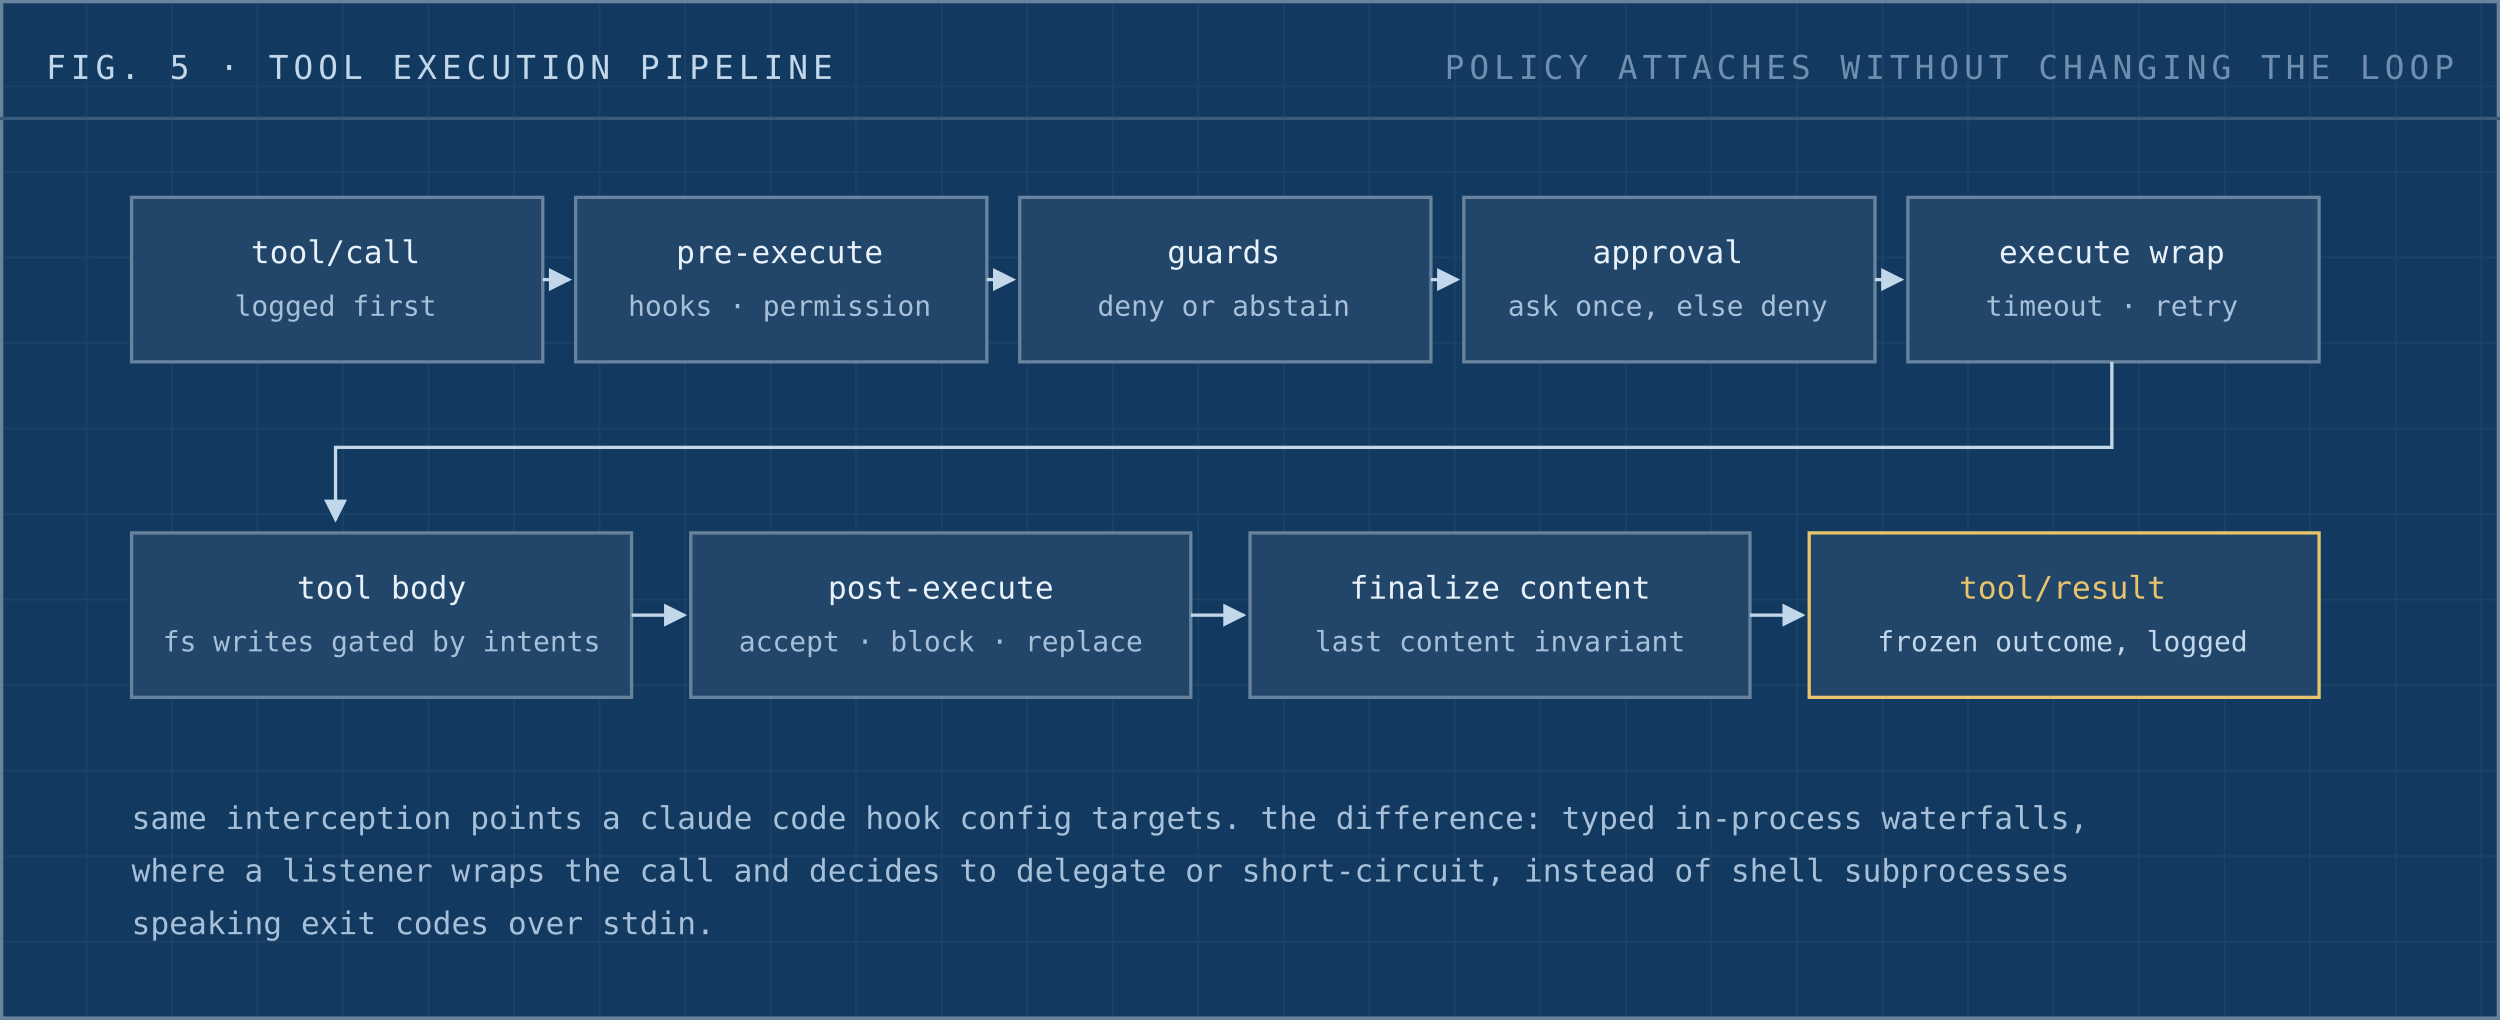
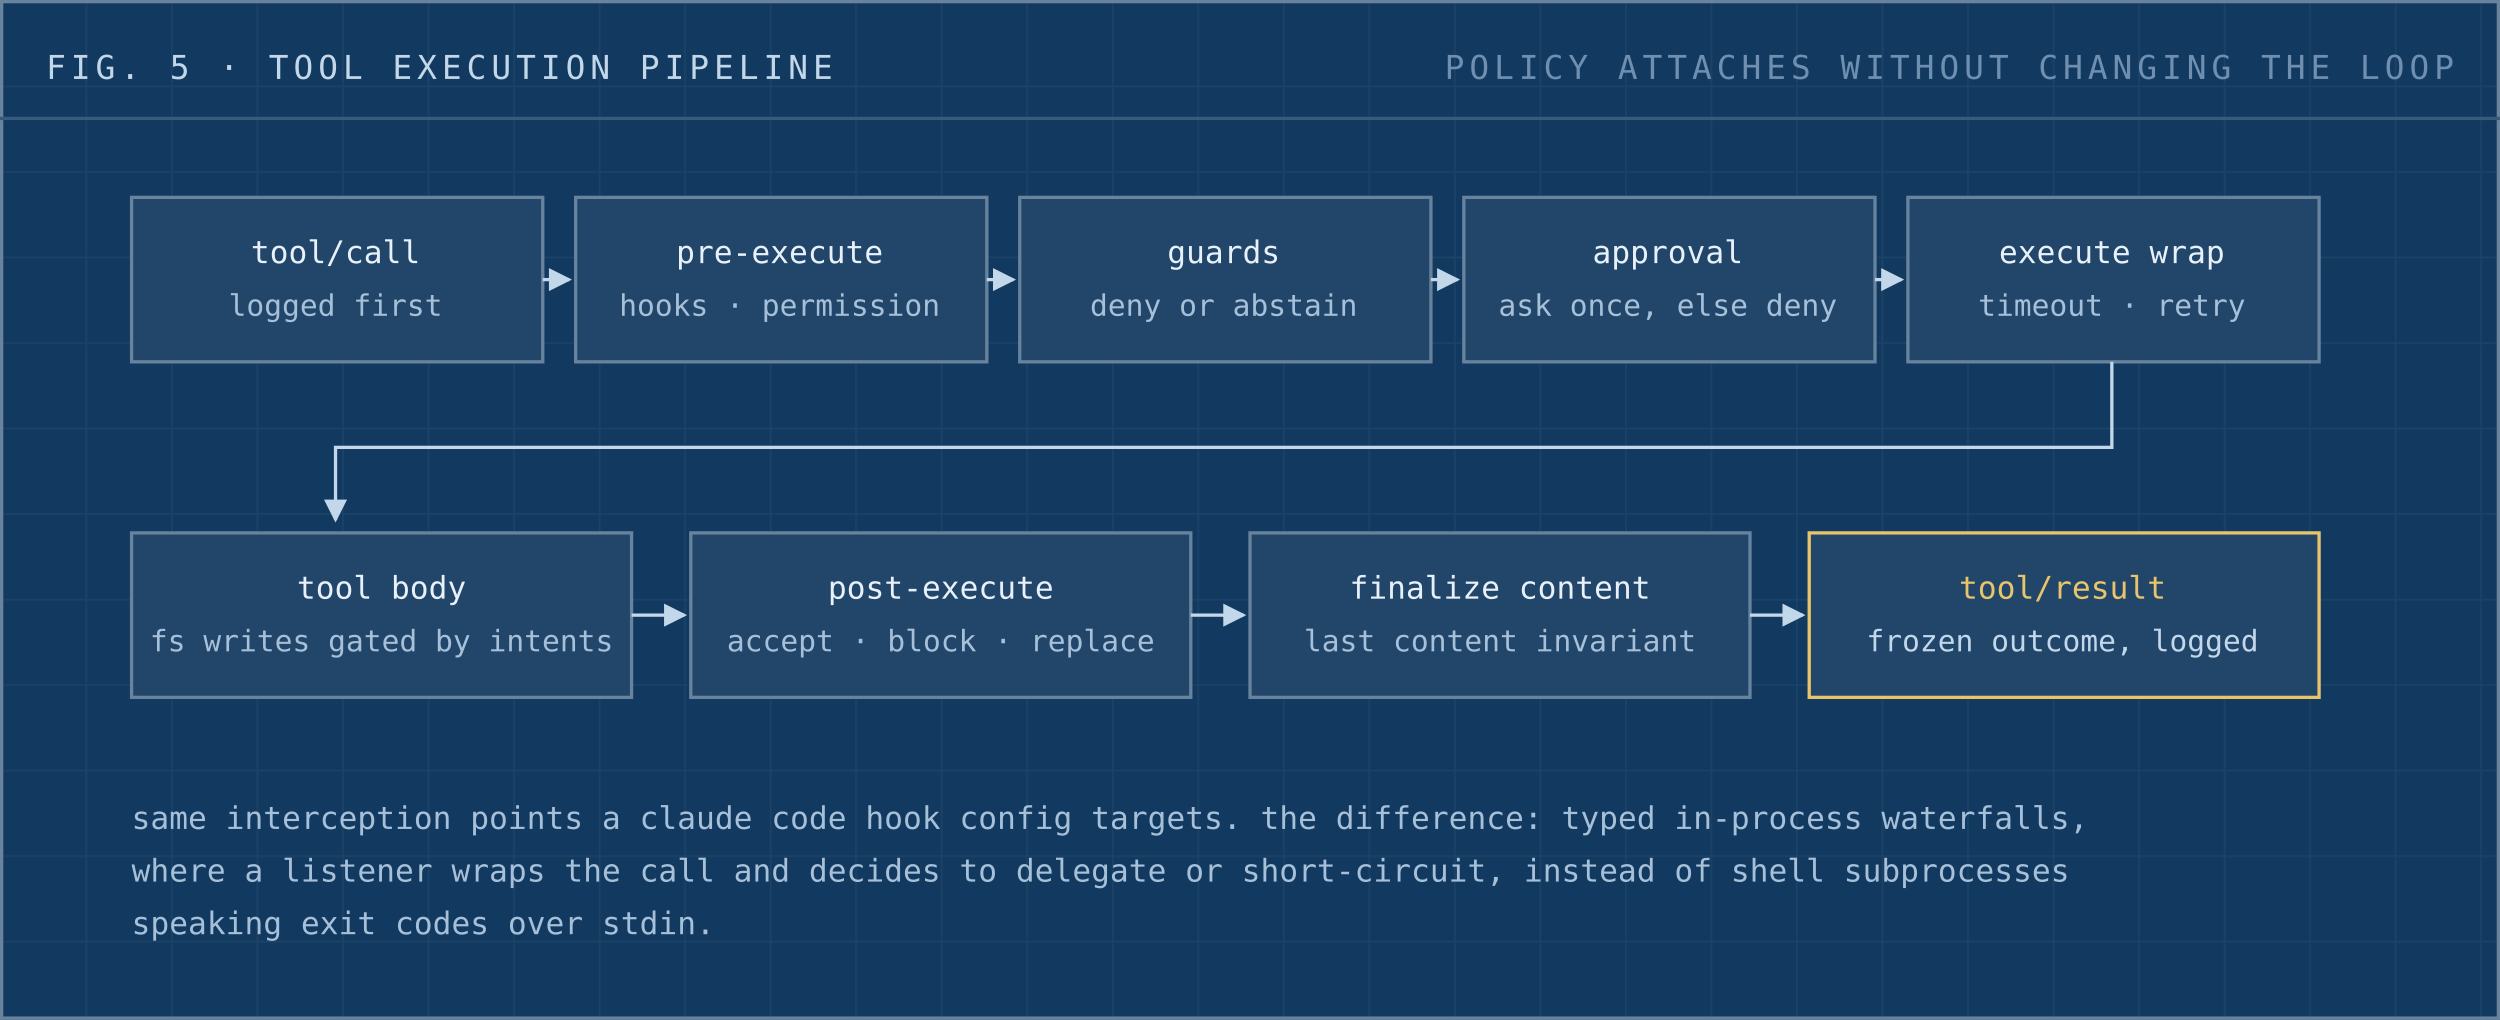
<svg xmlns="http://www.w3.org/2000/svg" viewBox="0 0 760 310" font-family="ui-monospace, SFMono-Regular, Menlo, Consolas, monospace">
  <defs>
    <pattern id="grid5" width="26" height="26" patternUnits="userSpaceOnUse">
      <path d="M 26 0 L 0 0 0 26" fill="none" stroke="#e8f1fa" stroke-opacity="0.05" stroke-width="1" />
    </pattern>
    <marker id="arr5" viewBox="0 0 8 8" refX="7" refY="4" markerWidth="7" markerHeight="7" orient="auto">
      <path d="M0,0 L8,4 L0,8 z" fill="#c3d7ea" />
    </marker>
  </defs>
  <rect width="760" height="310" fill="#12395f" />
  <rect width="760" height="310" fill="url(#grid5)" />
  <rect x="0.5" y="0.5" width="759" height="309" fill="none" stroke="#68839d" />
  <text x="14" y="24" font-size="10" letter-spacing="1.5" fill="#c3d7ea">FIG. 5 · TOOL EXECUTION PIPELINE</text>
  <text x="746" y="24" font-size="10" letter-spacing="1.5" fill="#6f8fb0" text-anchor="end">POLICY ATTACHES WITHOUT CHANGING THE LOOP</text>
  <line x1="0" y1="36" x2="760" y2="36" stroke="#385a7b" />
  <rect x="40" y="60" width="125" height="50" fill="#21466a" stroke="#68839d" />
  <text x="102" y="80" font-size="9.5" fill="#e8f1fa" text-anchor="middle">tool/call</text>
-   <text x="102" y="96" font-size="8.5" fill="#a7c0d9" text-anchor="middle">logged first</text>
+   <text x="102" y="96" font-size="9" fill="#a7c0d9" text-anchor="middle">logged first</text>
  <line x1="165" y1="85" x2="173" y2="85" stroke="#c3d7ea" marker-end="url(#arr5)" />
  <rect x="175" y="60" width="125" height="50" fill="#21466a" stroke="#68839d" />
  <text x="237" y="80" font-size="9.5" fill="#e8f1fa" text-anchor="middle">pre-execute</text>
-   <text x="237" y="96" font-size="8.5" fill="#a7c0d9" text-anchor="middle">hooks · permission</text>
+   <text x="237" y="96" font-size="9" fill="#a7c0d9" text-anchor="middle">hooks · permission</text>
  <line x1="300" y1="85" x2="308" y2="85" stroke="#c3d7ea" marker-end="url(#arr5)" />
  <rect x="310" y="60" width="125" height="50" fill="#21466a" stroke="#68839d" />
  <text x="372" y="80" font-size="9.5" fill="#e8f1fa" text-anchor="middle">guards</text>
-   <text x="372" y="96" font-size="8.5" fill="#a7c0d9" text-anchor="middle">deny or abstain</text>
+   <text x="372" y="96" font-size="9" fill="#a7c0d9" text-anchor="middle">deny or abstain</text>
  <line x1="435" y1="85" x2="443" y2="85" stroke="#c3d7ea" marker-end="url(#arr5)" />
  <rect x="445" y="60" width="125" height="50" fill="#21466a" stroke="#68839d" />
  <text x="507" y="80" font-size="9.5" fill="#e8f1fa" text-anchor="middle">approval</text>
-   <text x="507" y="96" font-size="8.5" fill="#a7c0d9" text-anchor="middle">ask once, else deny</text>
+   <text x="507" y="96" font-size="9" fill="#a7c0d9" text-anchor="middle">ask once, else deny</text>
  <line x1="570" y1="85" x2="578" y2="85" stroke="#c3d7ea" marker-end="url(#arr5)" />
  <rect x="580" y="60" width="125" height="50" fill="#21466a" stroke="#68839d" />
  <text x="642" y="80" font-size="9.5" fill="#e8f1fa" text-anchor="middle">execute wrap</text>
-   <text x="642" y="96" font-size="8.5" fill="#a7c0d9" text-anchor="middle">timeout · retry</text>
+   <text x="642" y="96" font-size="9" fill="#a7c0d9" text-anchor="middle">timeout · retry</text>
  <path d="M 642 110 L 642 136 L 102 136 L 102 158" fill="none" stroke="#c3d7ea" marker-end="url(#arr5)" />
  <rect x="40" y="162" width="152" height="50" fill="#21466a" stroke="#68839d" />
  <text x="116" y="182" font-size="9.5" fill="#e8f1fa" text-anchor="middle">tool body</text>
-   <text x="116" y="198" font-size="8.5" fill="#a7c0d9" text-anchor="middle">fs writes gated by intents</text>
+   <text x="116" y="198" font-size="9" fill="#a7c0d9" text-anchor="middle">fs writes gated by intents</text>
  <line x1="192" y1="187" x2="208" y2="187" stroke="#c3d7ea" marker-end="url(#arr5)" />
  <rect x="210" y="162" width="152" height="50" fill="#21466a" stroke="#68839d" />
  <text x="286" y="182" font-size="9.5" fill="#e8f1fa" text-anchor="middle">post-execute</text>
-   <text x="286" y="198" font-size="8.5" fill="#a7c0d9" text-anchor="middle">accept · block · replace</text>
+   <text x="286" y="198" font-size="9" fill="#a7c0d9" text-anchor="middle">accept · block · replace</text>
  <line x1="362" y1="187" x2="378" y2="187" stroke="#c3d7ea" marker-end="url(#arr5)" />
  <rect x="380" y="162" width="152" height="50" fill="#21466a" stroke="#68839d" />
  <text x="456" y="182" font-size="9.5" fill="#e8f1fa" text-anchor="middle">finalize content</text>
-   <text x="456" y="198" font-size="8.5" fill="#a7c0d9" text-anchor="middle">last content invariant</text>
+   <text x="456" y="198" font-size="9" fill="#a7c0d9" text-anchor="middle">last content invariant</text>
  <line x1="532" y1="187" x2="548" y2="187" stroke="#c3d7ea" marker-end="url(#arr5)" />
  <rect x="550" y="162" width="155" height="50" fill="#21466a" stroke="#e8c56a" />
  <text x="627" y="182" font-size="9.5" fill="#e8c56a" text-anchor="middle">tool/result</text>
-   <text x="627" y="198" font-size="8.5" fill="#c3d7ea" text-anchor="middle">frozen outcome, logged</text>
+   <text x="627" y="198" font-size="9" fill="#c3d7ea" text-anchor="middle">frozen outcome, logged</text>
  <text x="40" y="252" font-size="9.5" fill="#a7c0d9">same interception points a claude code hook config targets. the difference: typed in-process waterfalls,</text>
  <text x="40" y="268" font-size="9.5" fill="#a7c0d9">where a listener wraps the call and decides to delegate or short-circuit, instead of shell subprocesses</text>
  <text x="40" y="284" font-size="9.5" fill="#a7c0d9">speaking exit codes over stdin.</text>
</svg>
